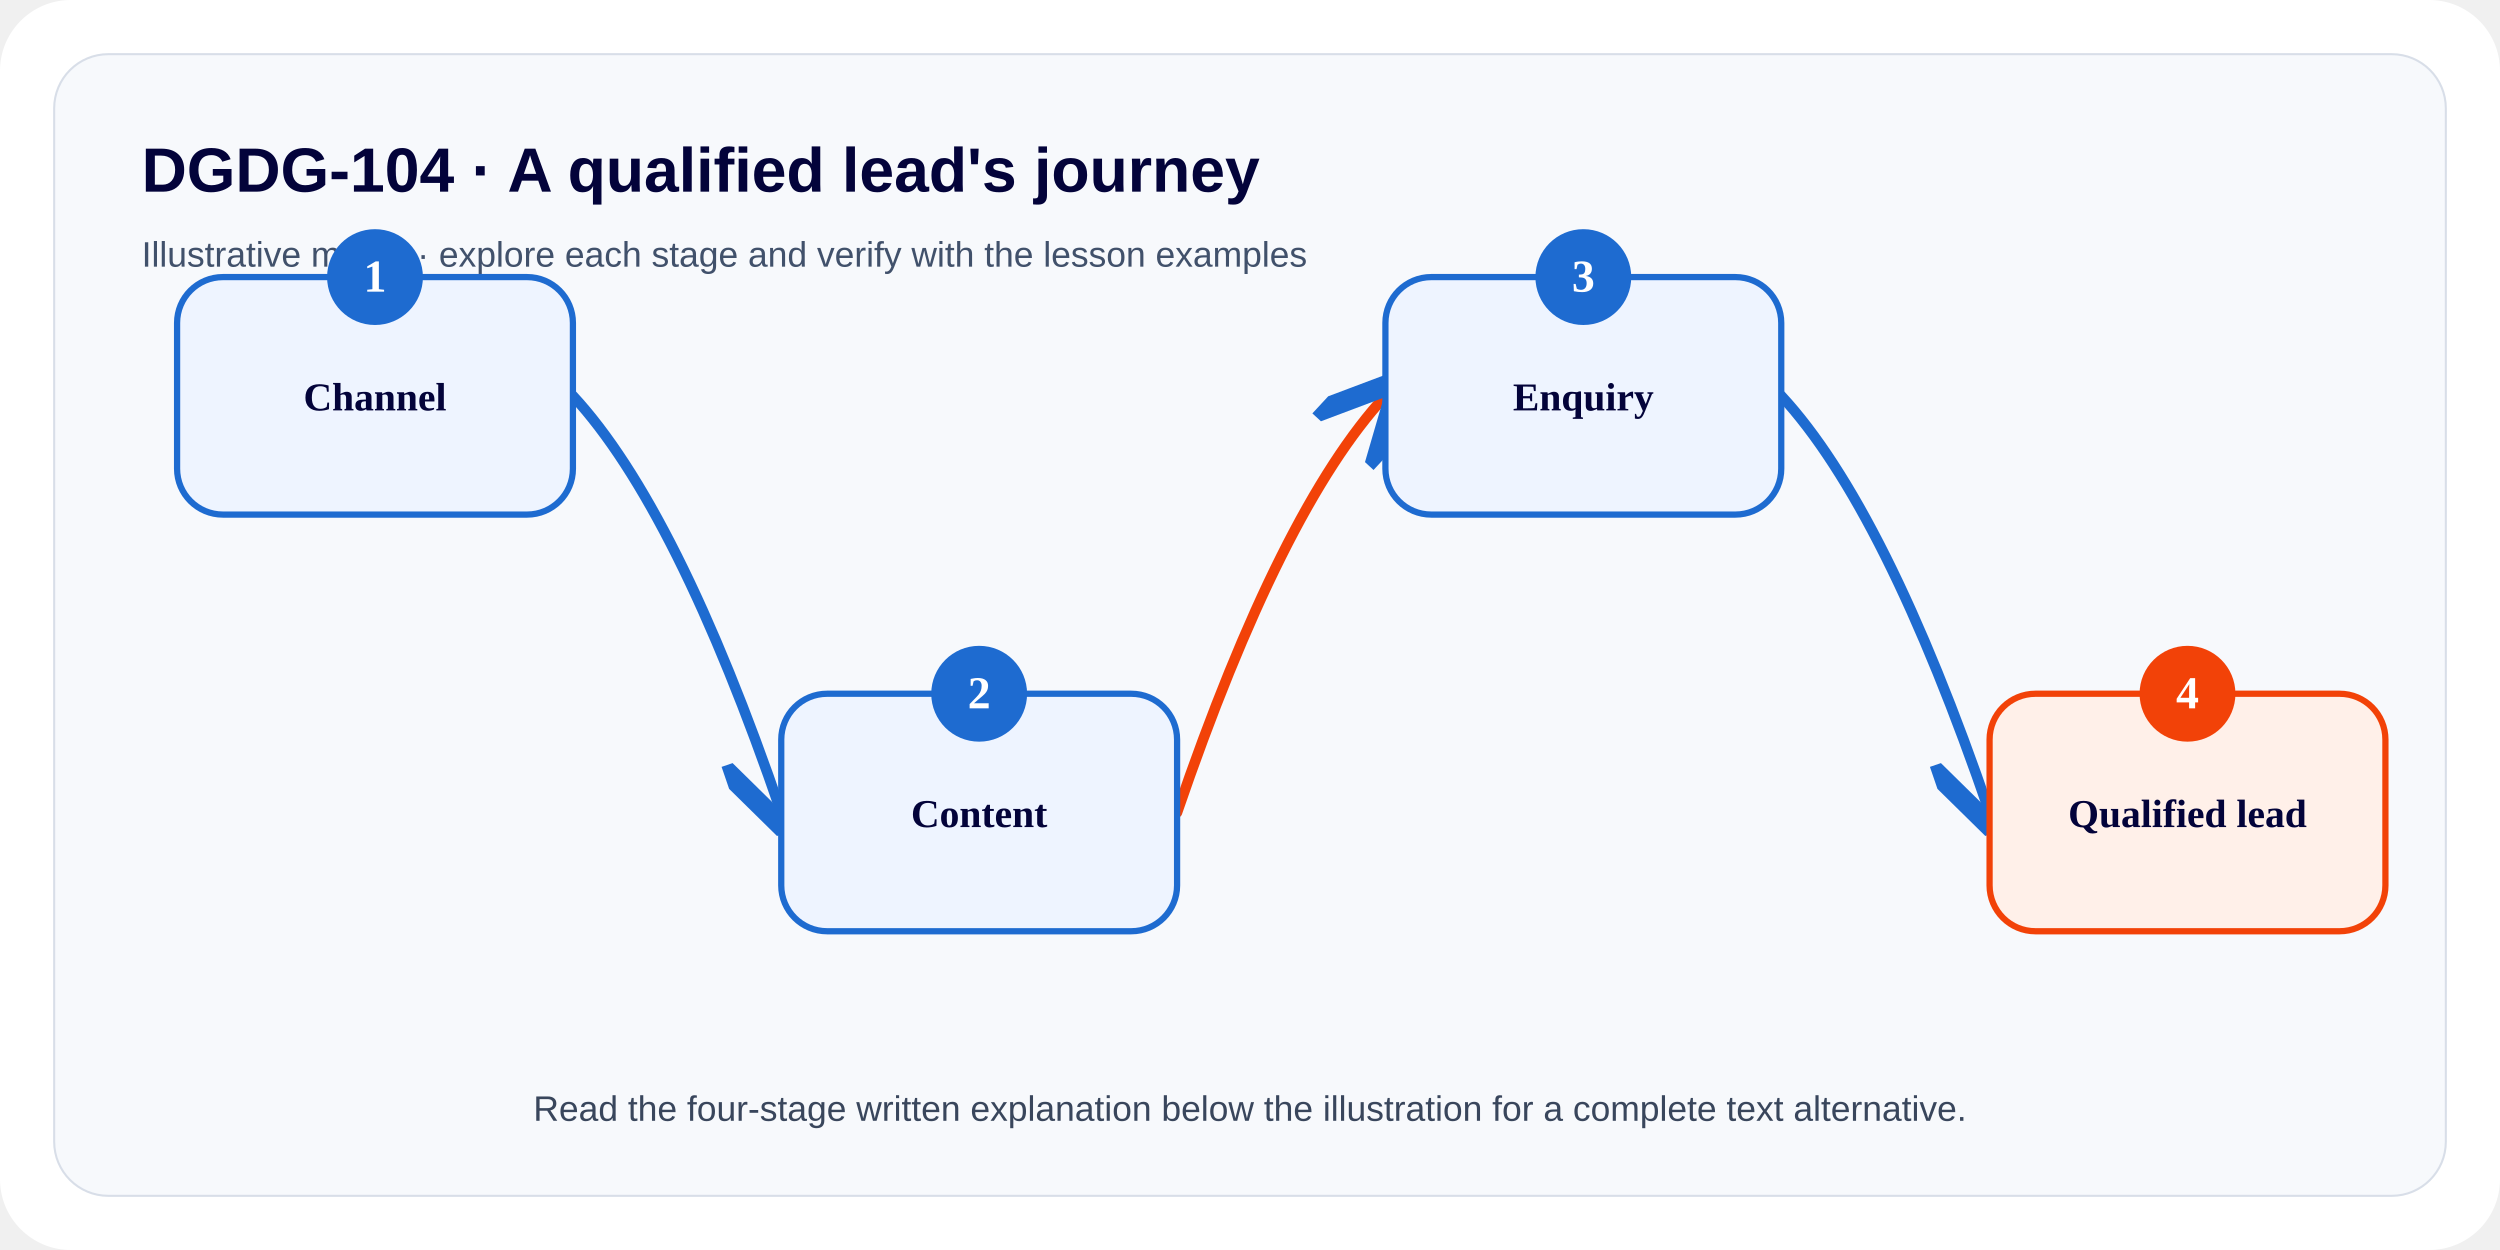
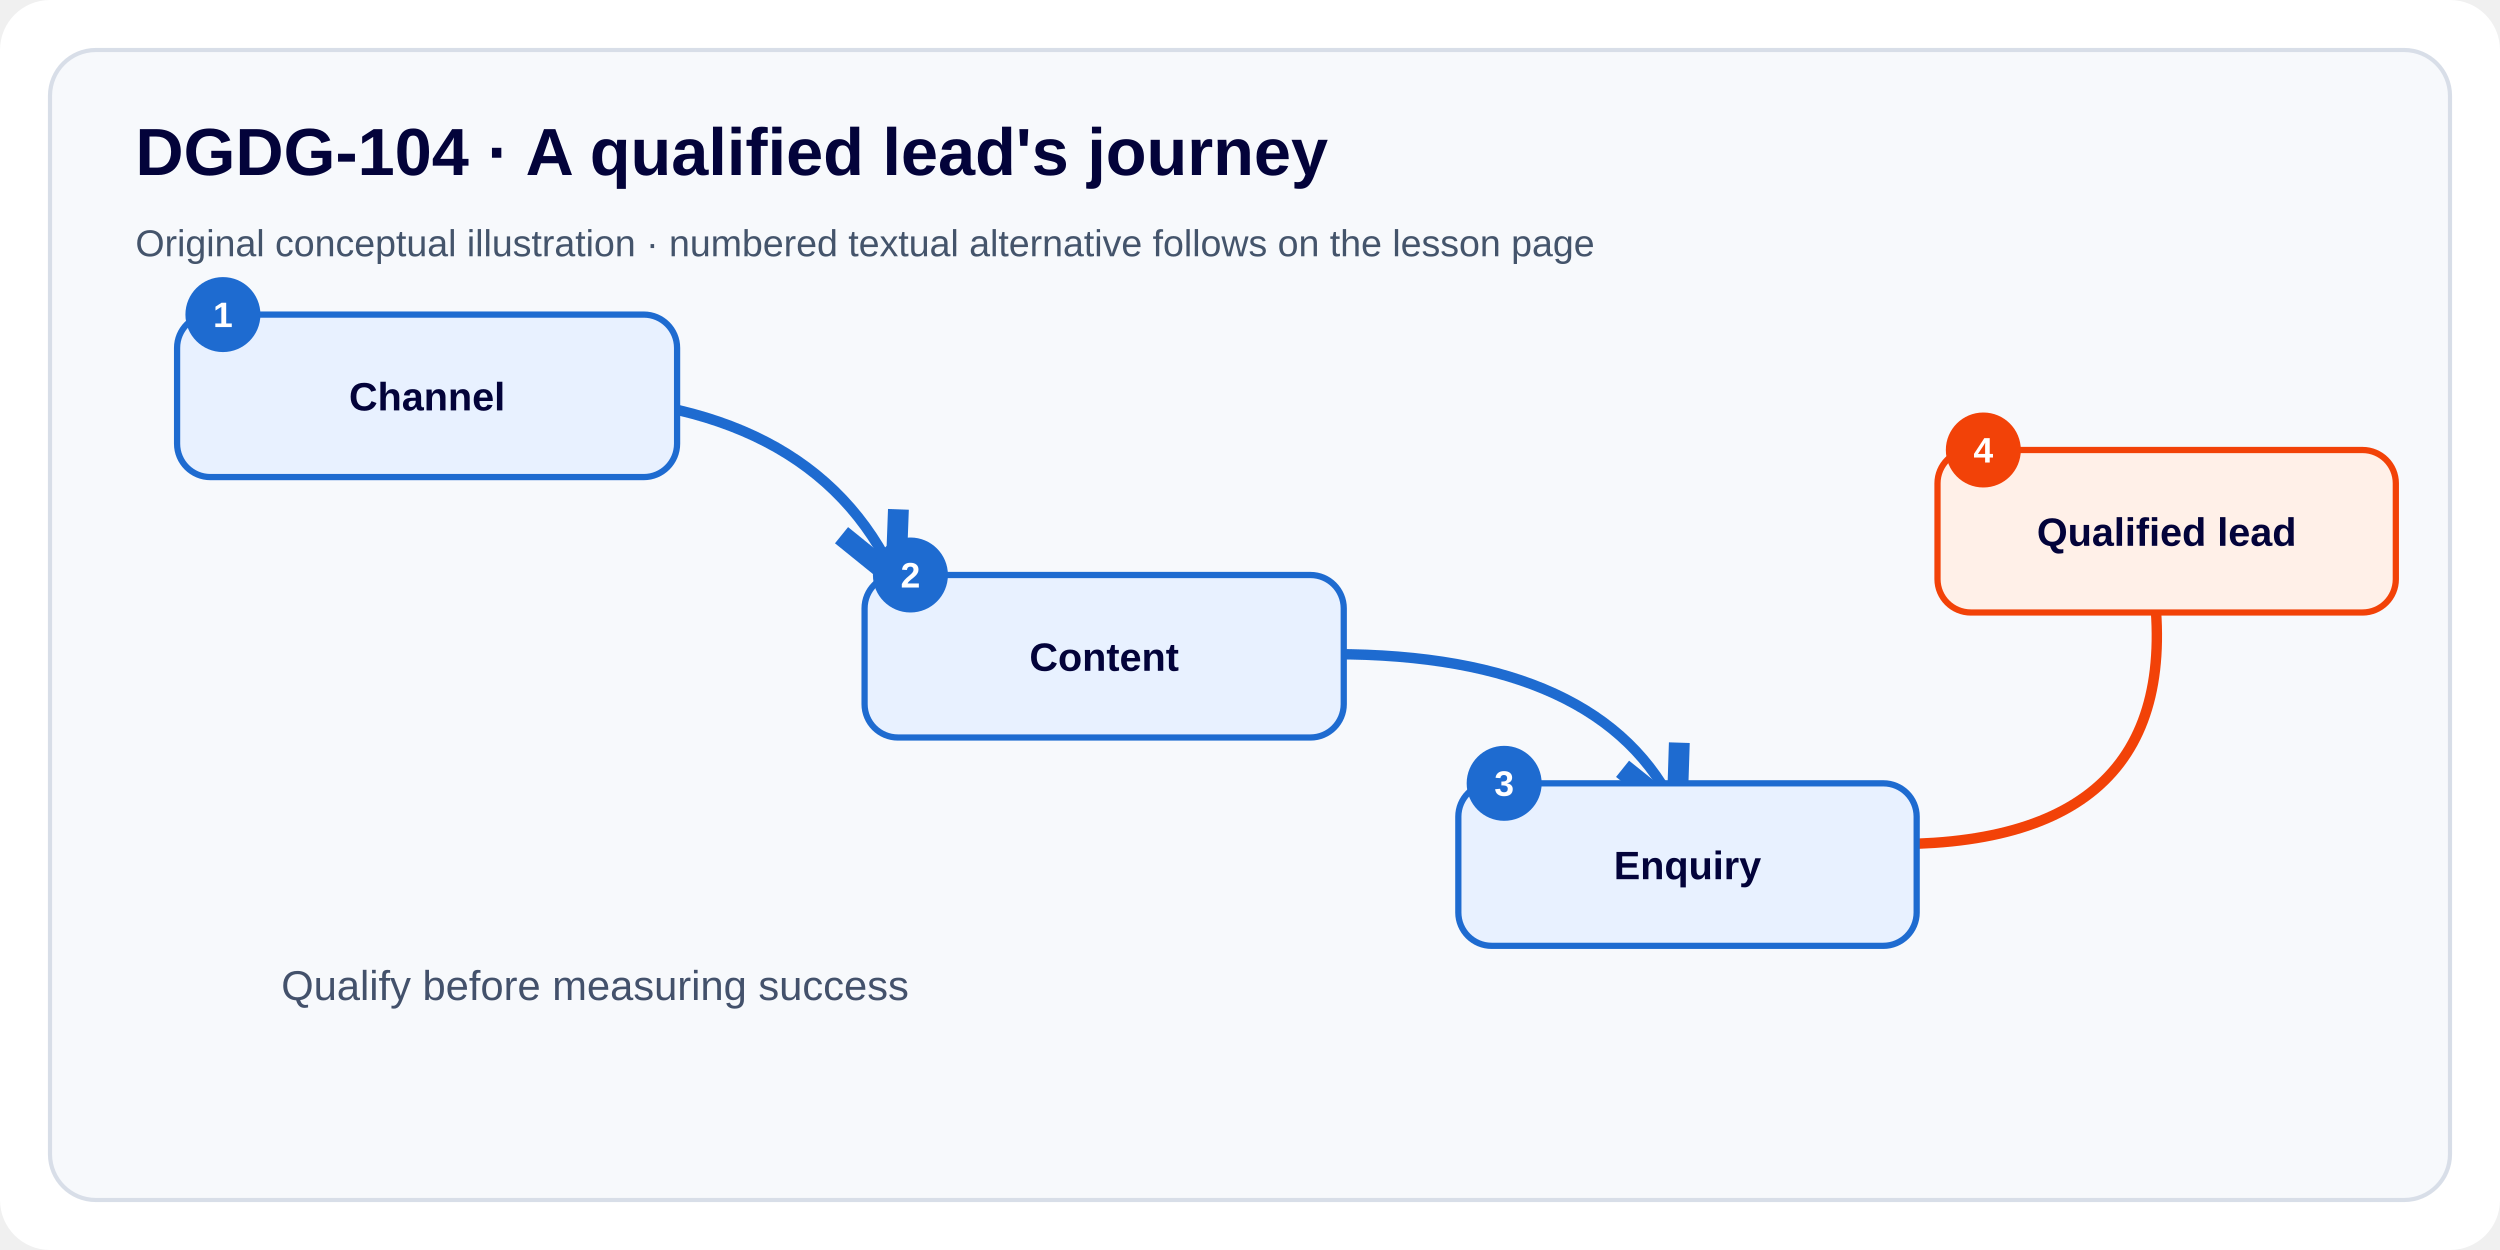
<svg xmlns="http://www.w3.org/2000/svg" viewBox="0 0 1200 600" role="img" aria-labelledby="title desc">
  <defs>
-     <marker id="a" markerWidth="8" markerHeight="8" refX="6" refY="4" orient="auto">
-       <path d="M0 0 L8 4 L0 8" fill="none" stroke="#1E6BD0" stroke-width="2" />
+     <marker id="arrow" markerWidth="8" markerHeight="8" refX="7" refY="4" orient="auto">
+       <path d="M1 1 L7 4 L1 7" fill="none" stroke="#1E6BD0" stroke-width="2" />
    </marker>
  </defs>
-   <rect width="1200" height="600" rx="34" fill="#FFFFFF" />
-   <rect x="26" y="26" width="1148" height="548" rx="26" fill="#F7F9FC" stroke="#D8DEE8" />
-   <text x="68" y="92" fill="#03033A" font-family="Arial,sans-serif" font-size="30" font-weight="700">DGDG-104 · A qualified lead's journey</text>
-   <text x="68" y="128" fill="#41516B" font-family="Arial,sans-serif" font-size="17">Illustrative model · explore each stage and verify with the lesson examples</text>
-   <path d="M 275 190 Q 325 244 375 390" fill="none" stroke="#1E6BD0" stroke-width="5" stroke-linecap="round" marker-end="url(#a)" />
-   <path d="M 565 390 Q 615 244 665 190" fill="none" stroke="#F24208" stroke-width="5" stroke-linecap="round" marker-end="url(#a)" />
-   <path d="M 855 190 Q 905 244 955 390" fill="none" stroke="#1E6BD0" stroke-width="5" stroke-linecap="round" marker-end="url(#a)" />
+   <rect width="1200" height="600" rx="24" fill="#fff" />
+   <rect x="24" y="24" width="1152" height="552" rx="22" fill="#F7F9FC" stroke="#D8DEE8" stroke-width="2" />
+   <text x="65" y="84" fill="#03033A" font-size="32" font-family="Arial" font-weight="700">DGDG-104 · A qualified lead's journey</text>
+   <text x="65" y="123" fill="#44546B" font-size="18" font-family="Arial">Original conceptual illustration · numbered textual alternative follows on the lesson page</text>
+   <path d="M260 190 Q390 190 430 278" fill="none" stroke="#1E6BD0" stroke-width="5" stroke-linecap="round" stroke-linejoin="round" marker-end="url(#arrow)" />
+   <path d="M640 314 Q770 314 805 390" fill="none" stroke="#1E6BD0" stroke-width="5" stroke-linecap="round" stroke-linejoin="round" marker-end="url(#arrow)" />
+   <path d="M920 405 Q1060 400 1030 260" fill="none" stroke="#F24208" stroke-width="5" stroke-linecap="round" stroke-linejoin="round" marker-end="url(#arrow)" />
  <g>
-     <rect x="85" y="133" width="190" height="114" rx="22" fill="#eef4ff" stroke="#1E6BD0" stroke-width="3" />
-     <circle cx="180" cy="133" r="23" fill="#1E6BD0" />
-     <text x="180" y="140" font-size="22" fill="white" text-anchor="middle" font-weight="700">1</text>
-     <text x="180" y="197" font-size="19" fill="#03033A" font-weight="700" text-anchor="middle">Channel</text>
+     <rect x="85" y="151" width="240" height="78" rx="16" fill="#E8F1FF" stroke="#1E6BD0" stroke-width="3" />
+     <circle cx="107" cy="151" r="18" fill="#1E6BD0" />
+     <text x="107" y="157" text-anchor="middle" font-family="Arial,sans-serif" font-weight="700" font-size="17" fill="#fff">1</text>
+     <text x="205" y="197" text-anchor="middle" font-family="Arial,sans-serif" font-size="19" font-weight="700" fill="#03033A">Channel</text>
  </g>
  <g>
-     <rect x="375" y="333" width="190" height="114" rx="22" fill="#eef4ff" stroke="#1E6BD0" stroke-width="3" />
-     <circle cx="470" cy="333" r="23" fill="#1E6BD0" />
-     <text x="470" y="340" font-size="22" fill="white" text-anchor="middle" font-weight="700">2</text>
-     <text x="470" y="397" font-size="19" fill="#03033A" font-weight="700" text-anchor="middle">Content</text>
+     <rect x="415" y="276" width="230" height="78" rx="16" fill="#E8F1FF" stroke="#1E6BD0" stroke-width="3" />
+     <circle cx="437" cy="276" r="18" fill="#1E6BD0" />
+     <text x="437" y="282" text-anchor="middle" font-family="Arial,sans-serif" font-weight="700" font-size="17" fill="#fff">2</text>
+     <text x="530" y="322" text-anchor="middle" font-family="Arial,sans-serif" font-size="19" font-weight="700" fill="#03033A">Content</text>
  </g>
  <g>
-     <rect x="665" y="133" width="190" height="114" rx="22" fill="#eef4ff" stroke="#1E6BD0" stroke-width="3" />
-     <circle cx="760" cy="133" r="23" fill="#1E6BD0" />
-     <text x="760" y="140" font-size="22" fill="white" text-anchor="middle" font-weight="700">3</text>
-     <text x="760" y="197" font-size="19" fill="#03033A" font-weight="700" text-anchor="middle">Enquiry</text>
+     <rect x="700" y="376" width="220" height="78" rx="16" fill="#E8F1FF" stroke="#1E6BD0" stroke-width="3" />
+     <circle cx="722" cy="376" r="18" fill="#1E6BD0" />
+     <text x="722" y="382" text-anchor="middle" font-family="Arial,sans-serif" font-weight="700" font-size="17" fill="#fff">3</text>
+     <text x="810" y="422" text-anchor="middle" font-family="Arial,sans-serif" font-size="19" font-weight="700" fill="#03033A">Enquiry</text>
  </g>
  <g>
-     <rect x="955" y="333" width="190" height="114" rx="22" fill="#fff0e9" stroke="#F24208" stroke-width="3" />
-     <circle cx="1050" cy="333" r="23" fill="#F24208" />
-     <text x="1050" y="340" font-size="22" fill="white" text-anchor="middle" font-weight="700">4</text>
-     <text x="1050" y="397" font-size="19" fill="#03033A" font-weight="700" text-anchor="middle">Qualified lead</text>
+     <rect x="930" y="216" width="220" height="78" rx="16" fill="#FFF0E8" stroke="#F24208" stroke-width="3" />
+     <circle cx="952" cy="216" r="18" fill="#F24208" />
+     <text x="952" y="222" text-anchor="middle" font-family="Arial,sans-serif" font-weight="700" font-size="17" fill="#fff">4</text>
+     <text x="1040" y="262" text-anchor="middle" font-family="Arial,sans-serif" font-size="19" font-weight="700" fill="#03033A">Qualified lead</text>
  </g>
-   <text x="600" y="538" font-family="Arial,sans-serif" fill="#39465C" font-size="17" text-anchor="middle">Read the four-stage written explanation below the illustration for a complete text alternative.</text>
+   <text x="135" y="480" font-family="Arial" font-size="20" fill="#43516B">Qualify before measuring success</text>
</svg>
